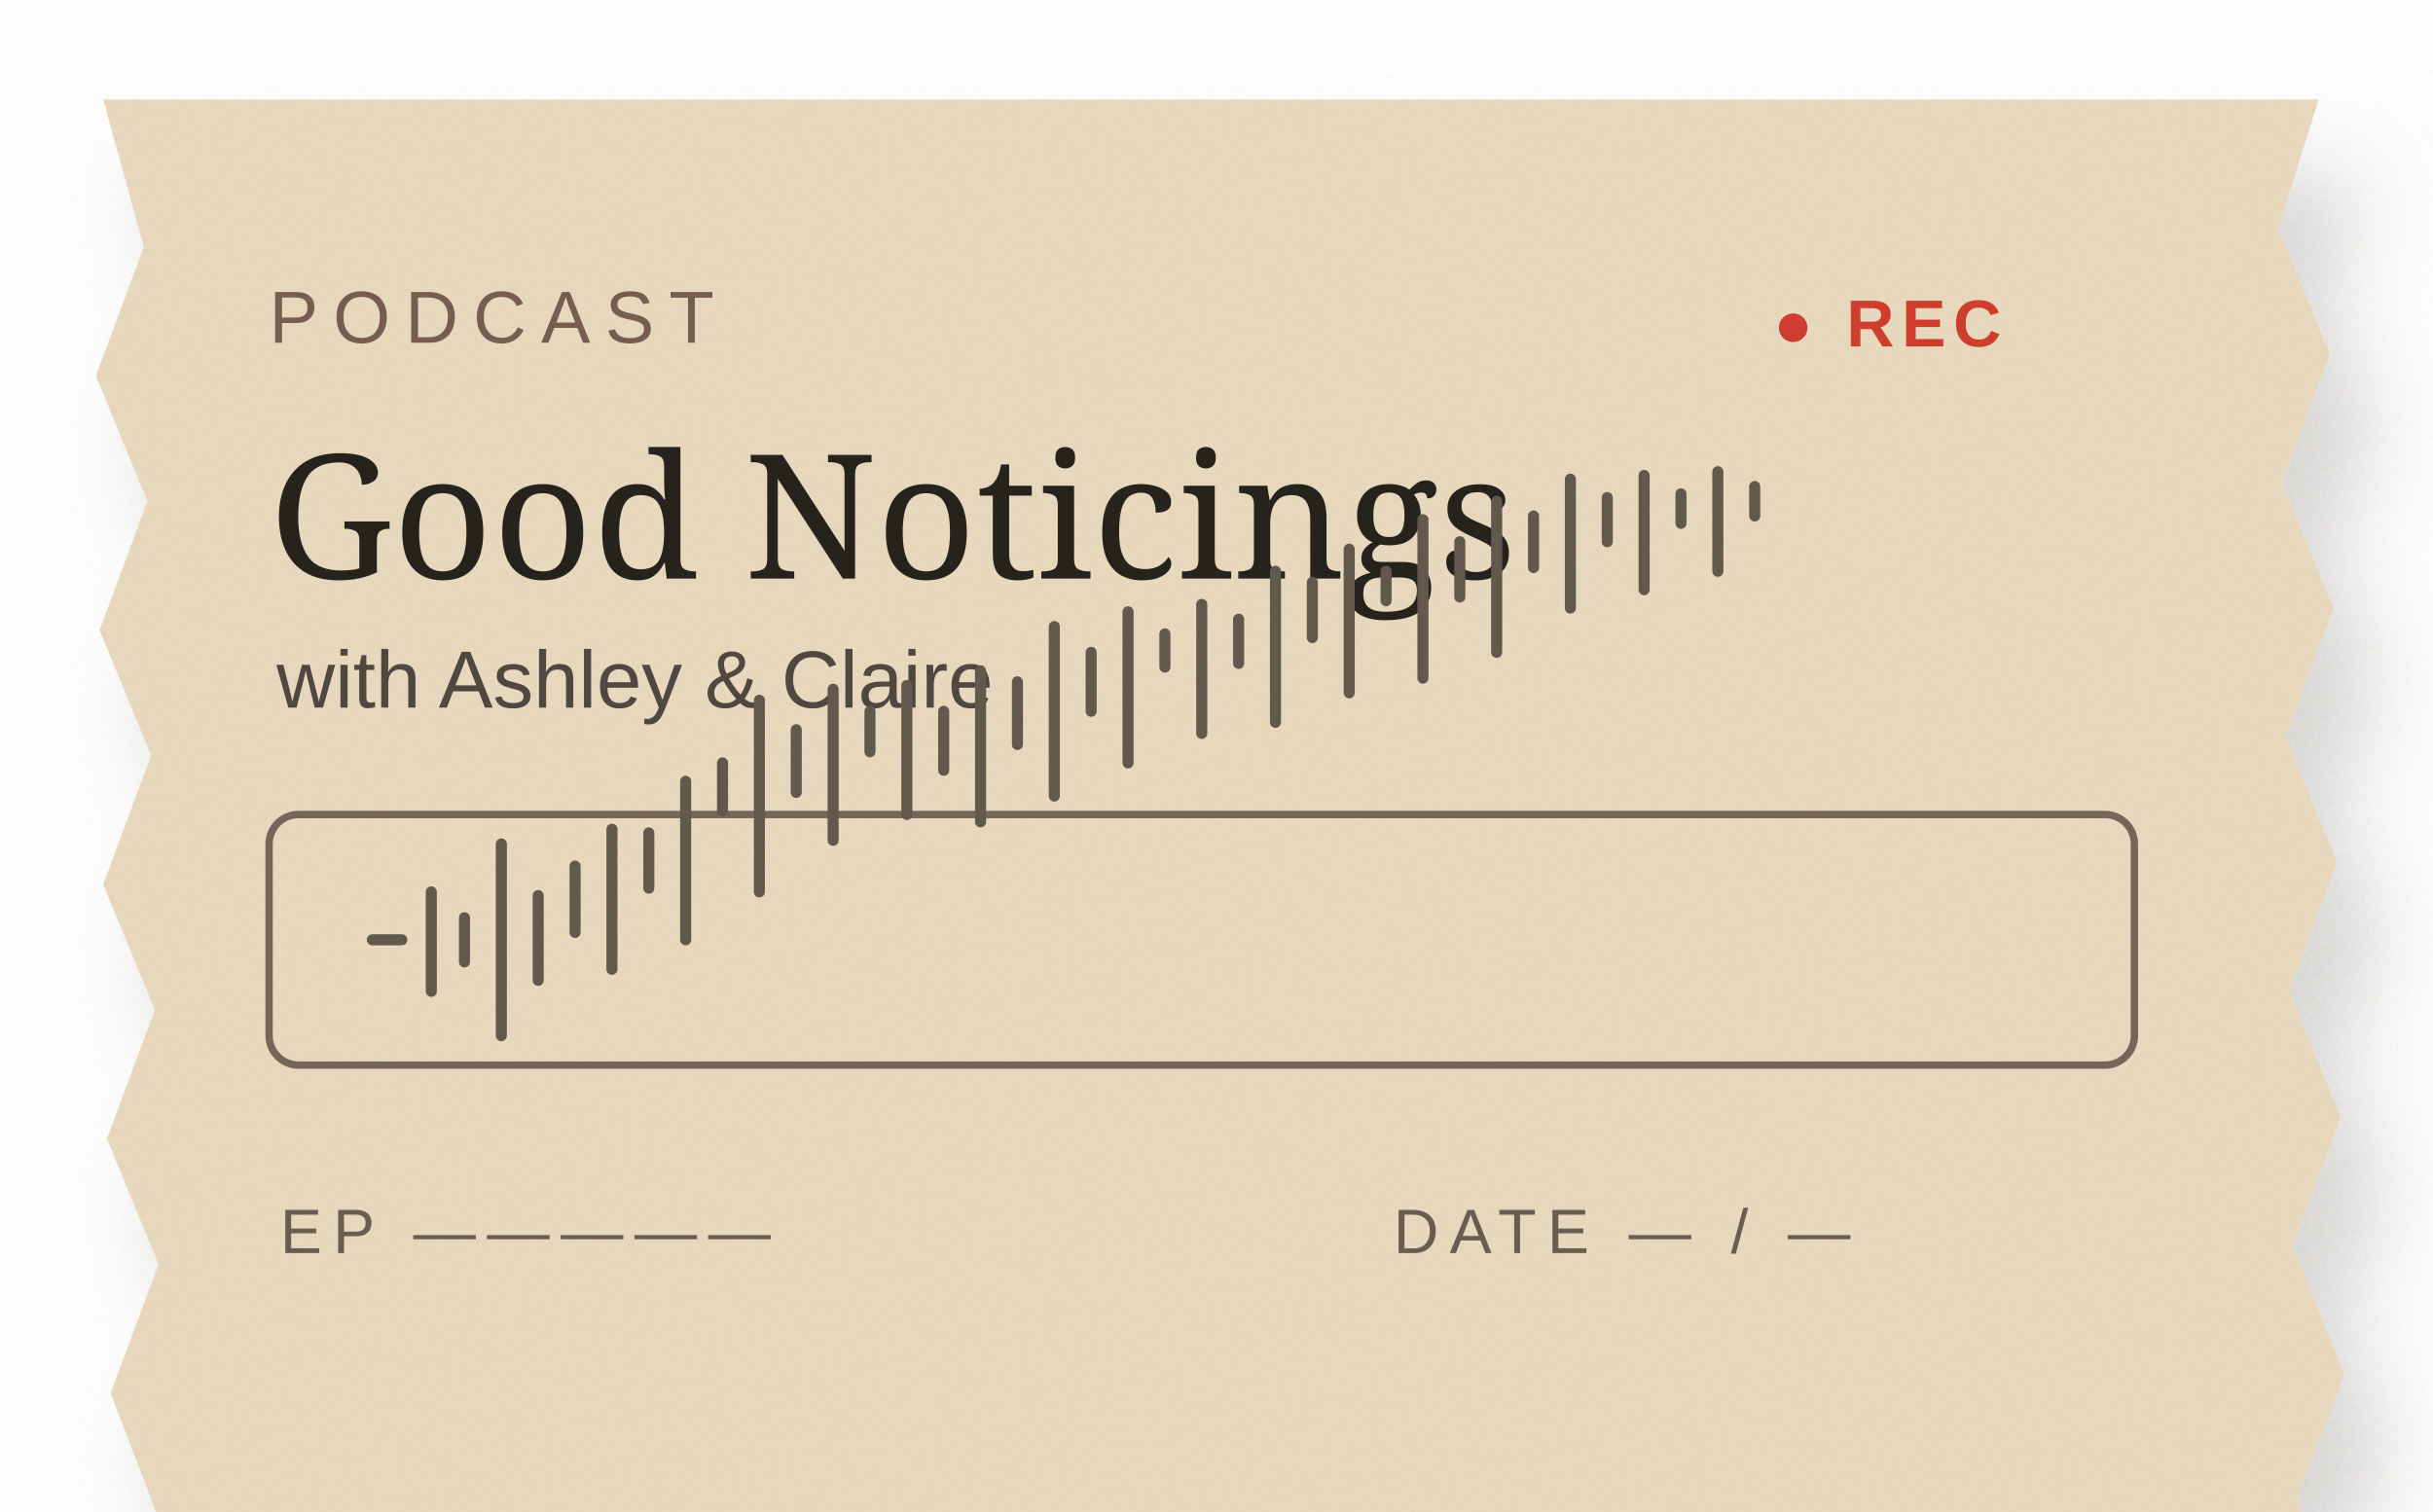
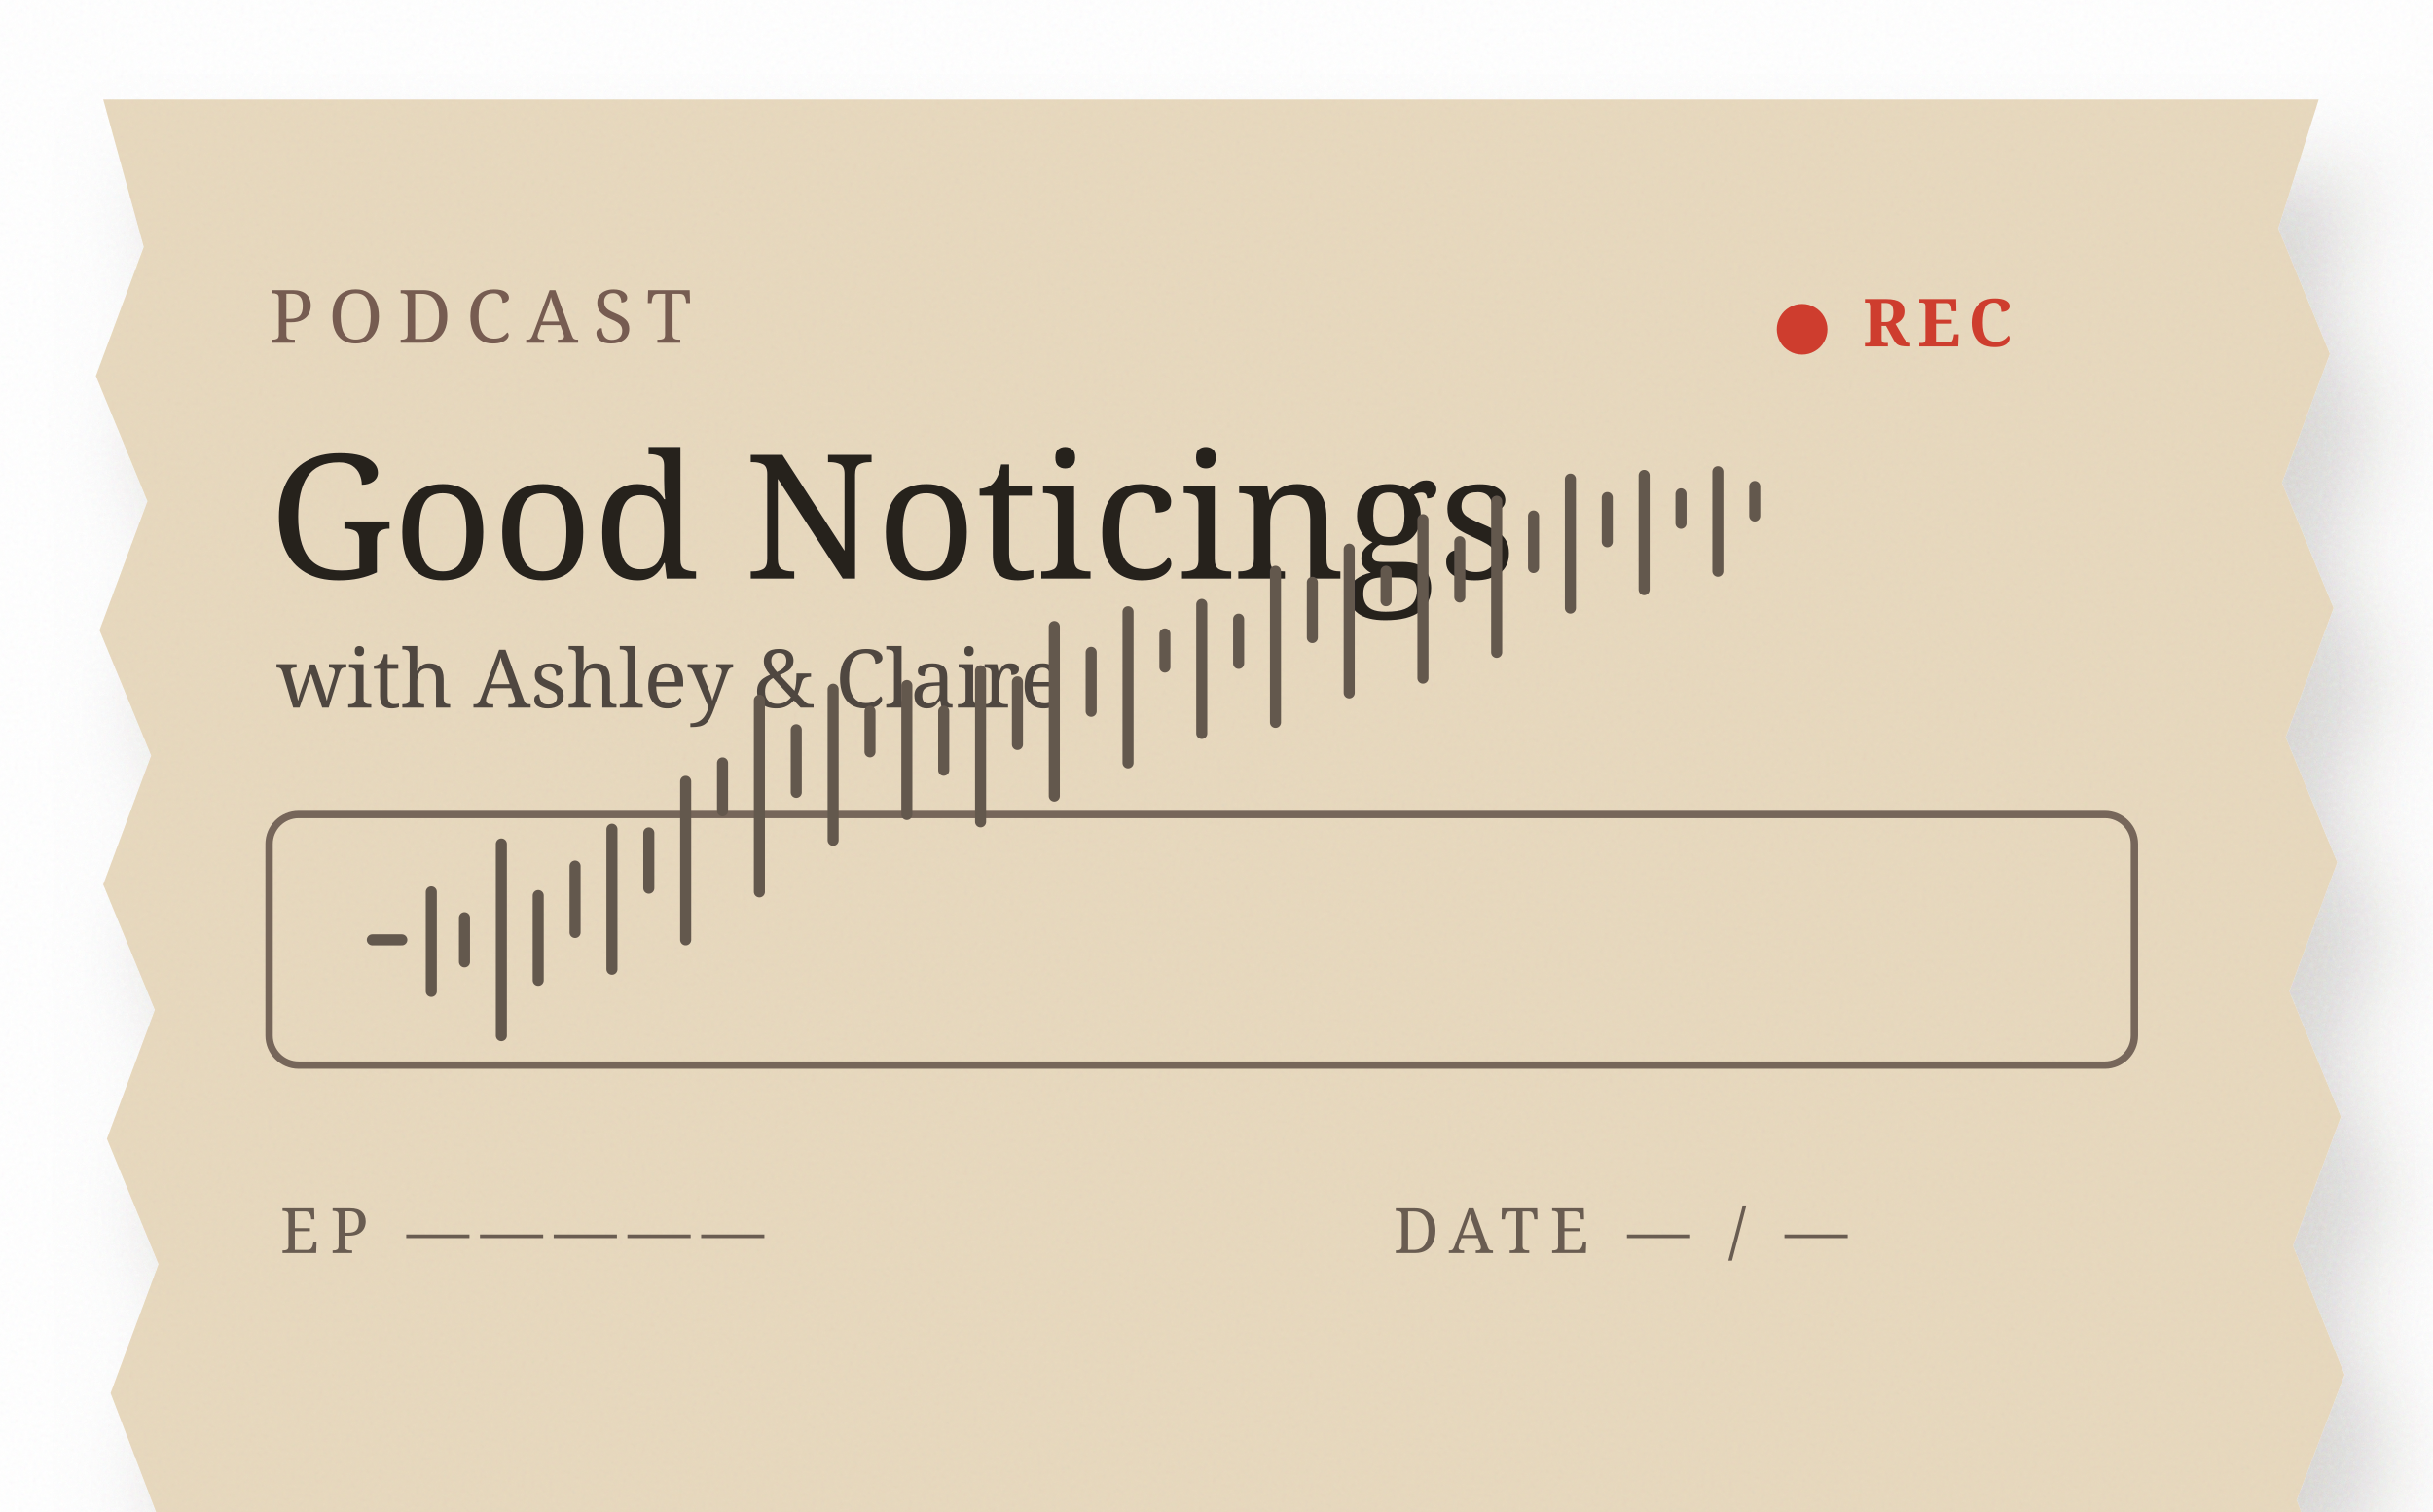
<svg xmlns="http://www.w3.org/2000/svg" viewBox="0 0 660 410" role="img" aria-labelledby="title desc">
  <defs>
    <filter id="s" x="-15%" y="-25%" width="145%" height="160%">
      <feDropShadow dx="13" dy="20" stdDeviation="12" flood-color="#44362a" flood-opacity=".22" />
    </filter>
    <filter id="g">
      <feTurbulence type="fractalNoise" baseFrequency=".8" numOctaves="3" seed="4" />
      <feComponentTransfer>
        <feFuncA type="table" tableValues="0 .075" />
      </feComponentTransfer>
    </filter>
  </defs>
  <g filter="url(#s)">
    <path d="M28 27h601l-11 35 14 34-13 35 14 34-13 35 14 34-13 35 14 34-13 35 14 35-13 34 12 32-37-10-38 12-38-11-38 12-38-11-38 12-38-11-38 12-38-11-38 12-38-11-38 12-38-12-38 10-38-11-34 13 11-34-13-34 13-35-14-34 13-35-14-34 13-35-14-34 13-35-14-34 13-35z" fill="#e7d8bd" />
    <rect x="22" y="23" width="616" height="363" filter="url(#g)" opacity=".7" />
-     <text x="73" y="93" font-family="Space Grotesk,Arial" font-size="20" letter-spacing="4" fill="#765b51">PODCAST</text>
-     <text x="481" y="94" font-family="Space Grotesk,Arial" font-size="18" font-weight="700" letter-spacing="2" fill="#ce3e2f">● REC</text>
+     <text x="73" y="93" font-family="Newsreader,Georgia" font-size="20" letter-spacing="4" fill="#765b51">PODCAST</text>
+     <text x="481" y="94" font-family="Newsreader,Georgia" font-size="18" font-weight="700" letter-spacing="2" fill="#ce3e2f">● REC</text>
    <text x="73" y="157" font-family="Georgia,serif" font-size="47" fill="#25211f">Good Noticings</text>
-     <text x="75" y="192" font-family="Space Grotesk,Arial" font-size="22" fill="#4f4640">with Ashley &amp; Claire</text>
+     <text x="75" y="192" font-family="Newsreader,Georgia" font-size="22" fill="#4f4640">with Ashley &amp; Claire</text>
    <rect x="73" y="221" width="506" height="68" rx="8" fill="none" stroke="#76665a" stroke-width="2" />
    <path d="M101 255h8m8-13v27m9-8v-12m10-20v52m10-15v-23m10 10v-18m10 28v-38m10 16v-15m10 29v-43m10 8v-13m10 35v-52m10 25v-17m10 30v-41m10 17v-11m10 28v-35m10 23v-16m10 30v-41m10 20v-17m10 31v-46m10 23v-16m10 30v-41m10 15v-9m10 27v-35m10 16v-12m10 28v-41m10 18v-15m10 30v-39m10 14v-8m10 29v-43m10 21v-15m10 30v-41m10 18v-14m10 25v-35m10 17v-12m10 25v-31m10 13v-8m10 21v-27m10 12v-8" stroke="#64584d" stroke-width="3" stroke-linecap="round" />
-     <text x="76" y="340" font-family="Space Grotesk,Arial" font-size="17" letter-spacing="3" fill="#695c51">EP —————</text>
-     <text x="378" y="340" font-family="Space Grotesk,Arial" font-size="17" letter-spacing="3" fill="#695c51">DATE — / —</text>
+     <text x="76" y="340" font-family="Newsreader,Georgia" font-size="17" letter-spacing="3" fill="#695c51">EP —————</text>
+     <text x="378" y="340" font-family="Newsreader,Georgia" font-size="17" letter-spacing="3" fill="#695c51">DATE — / —</text>
  </g>
</svg>
